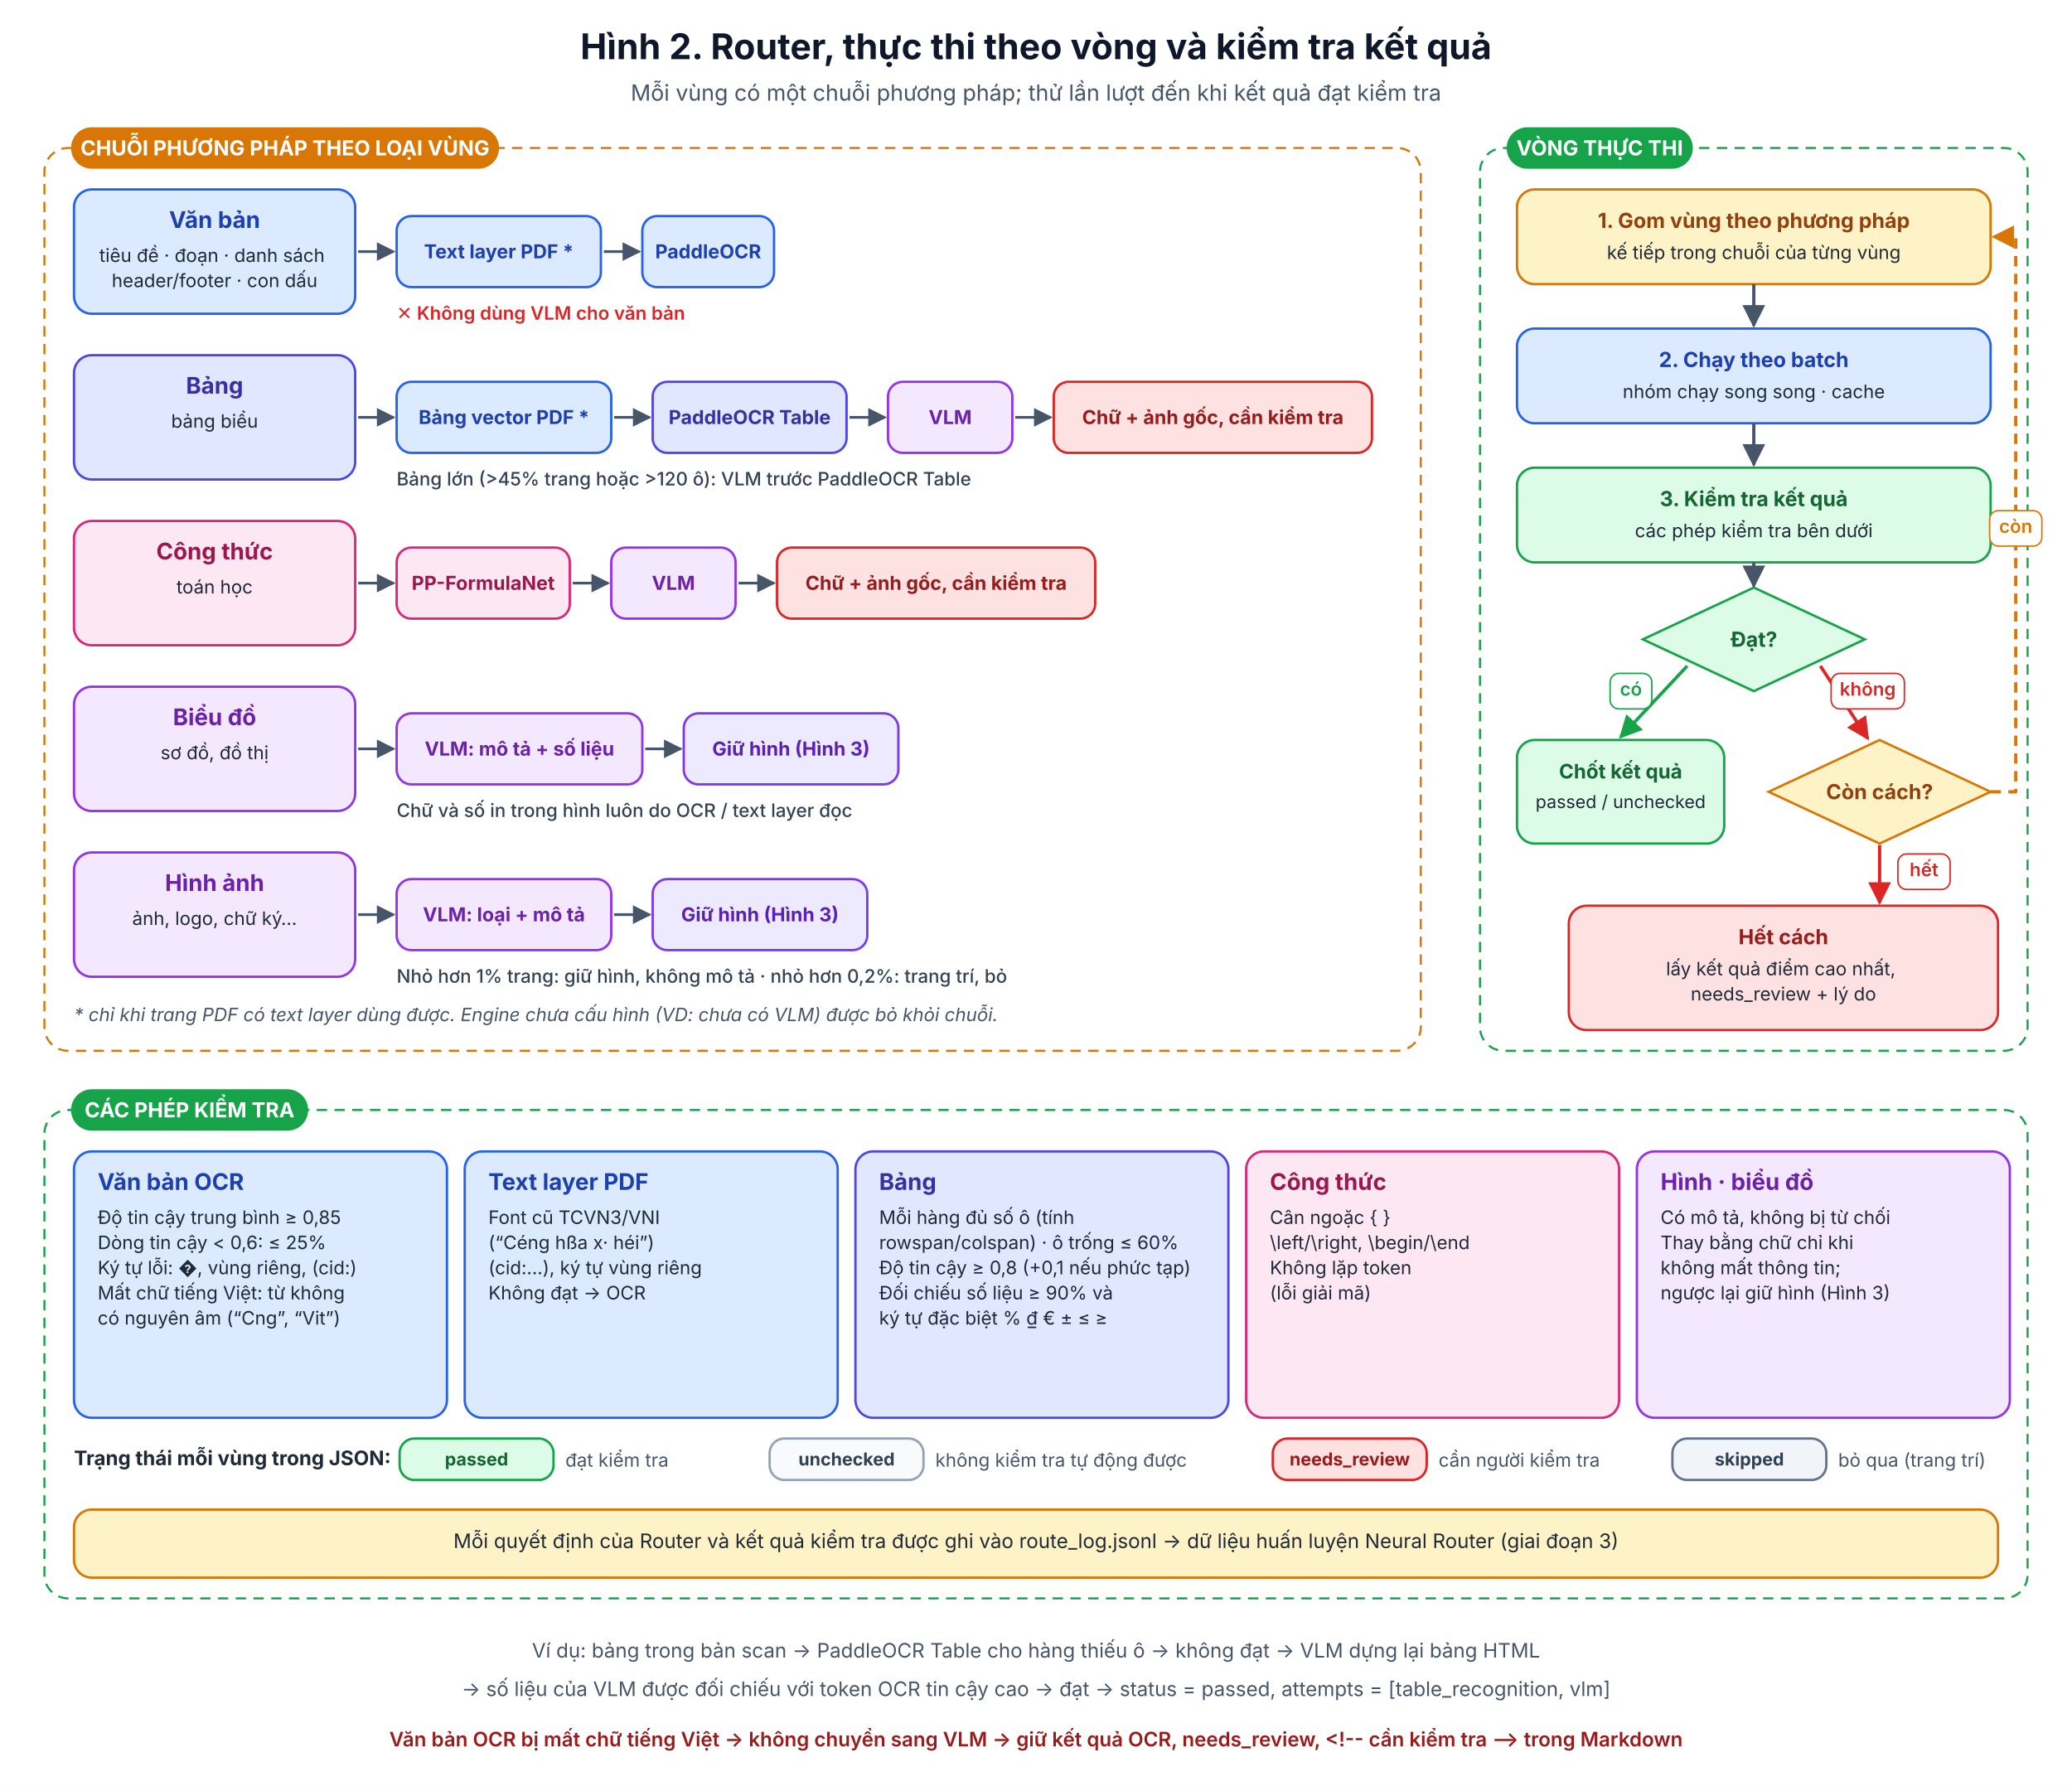
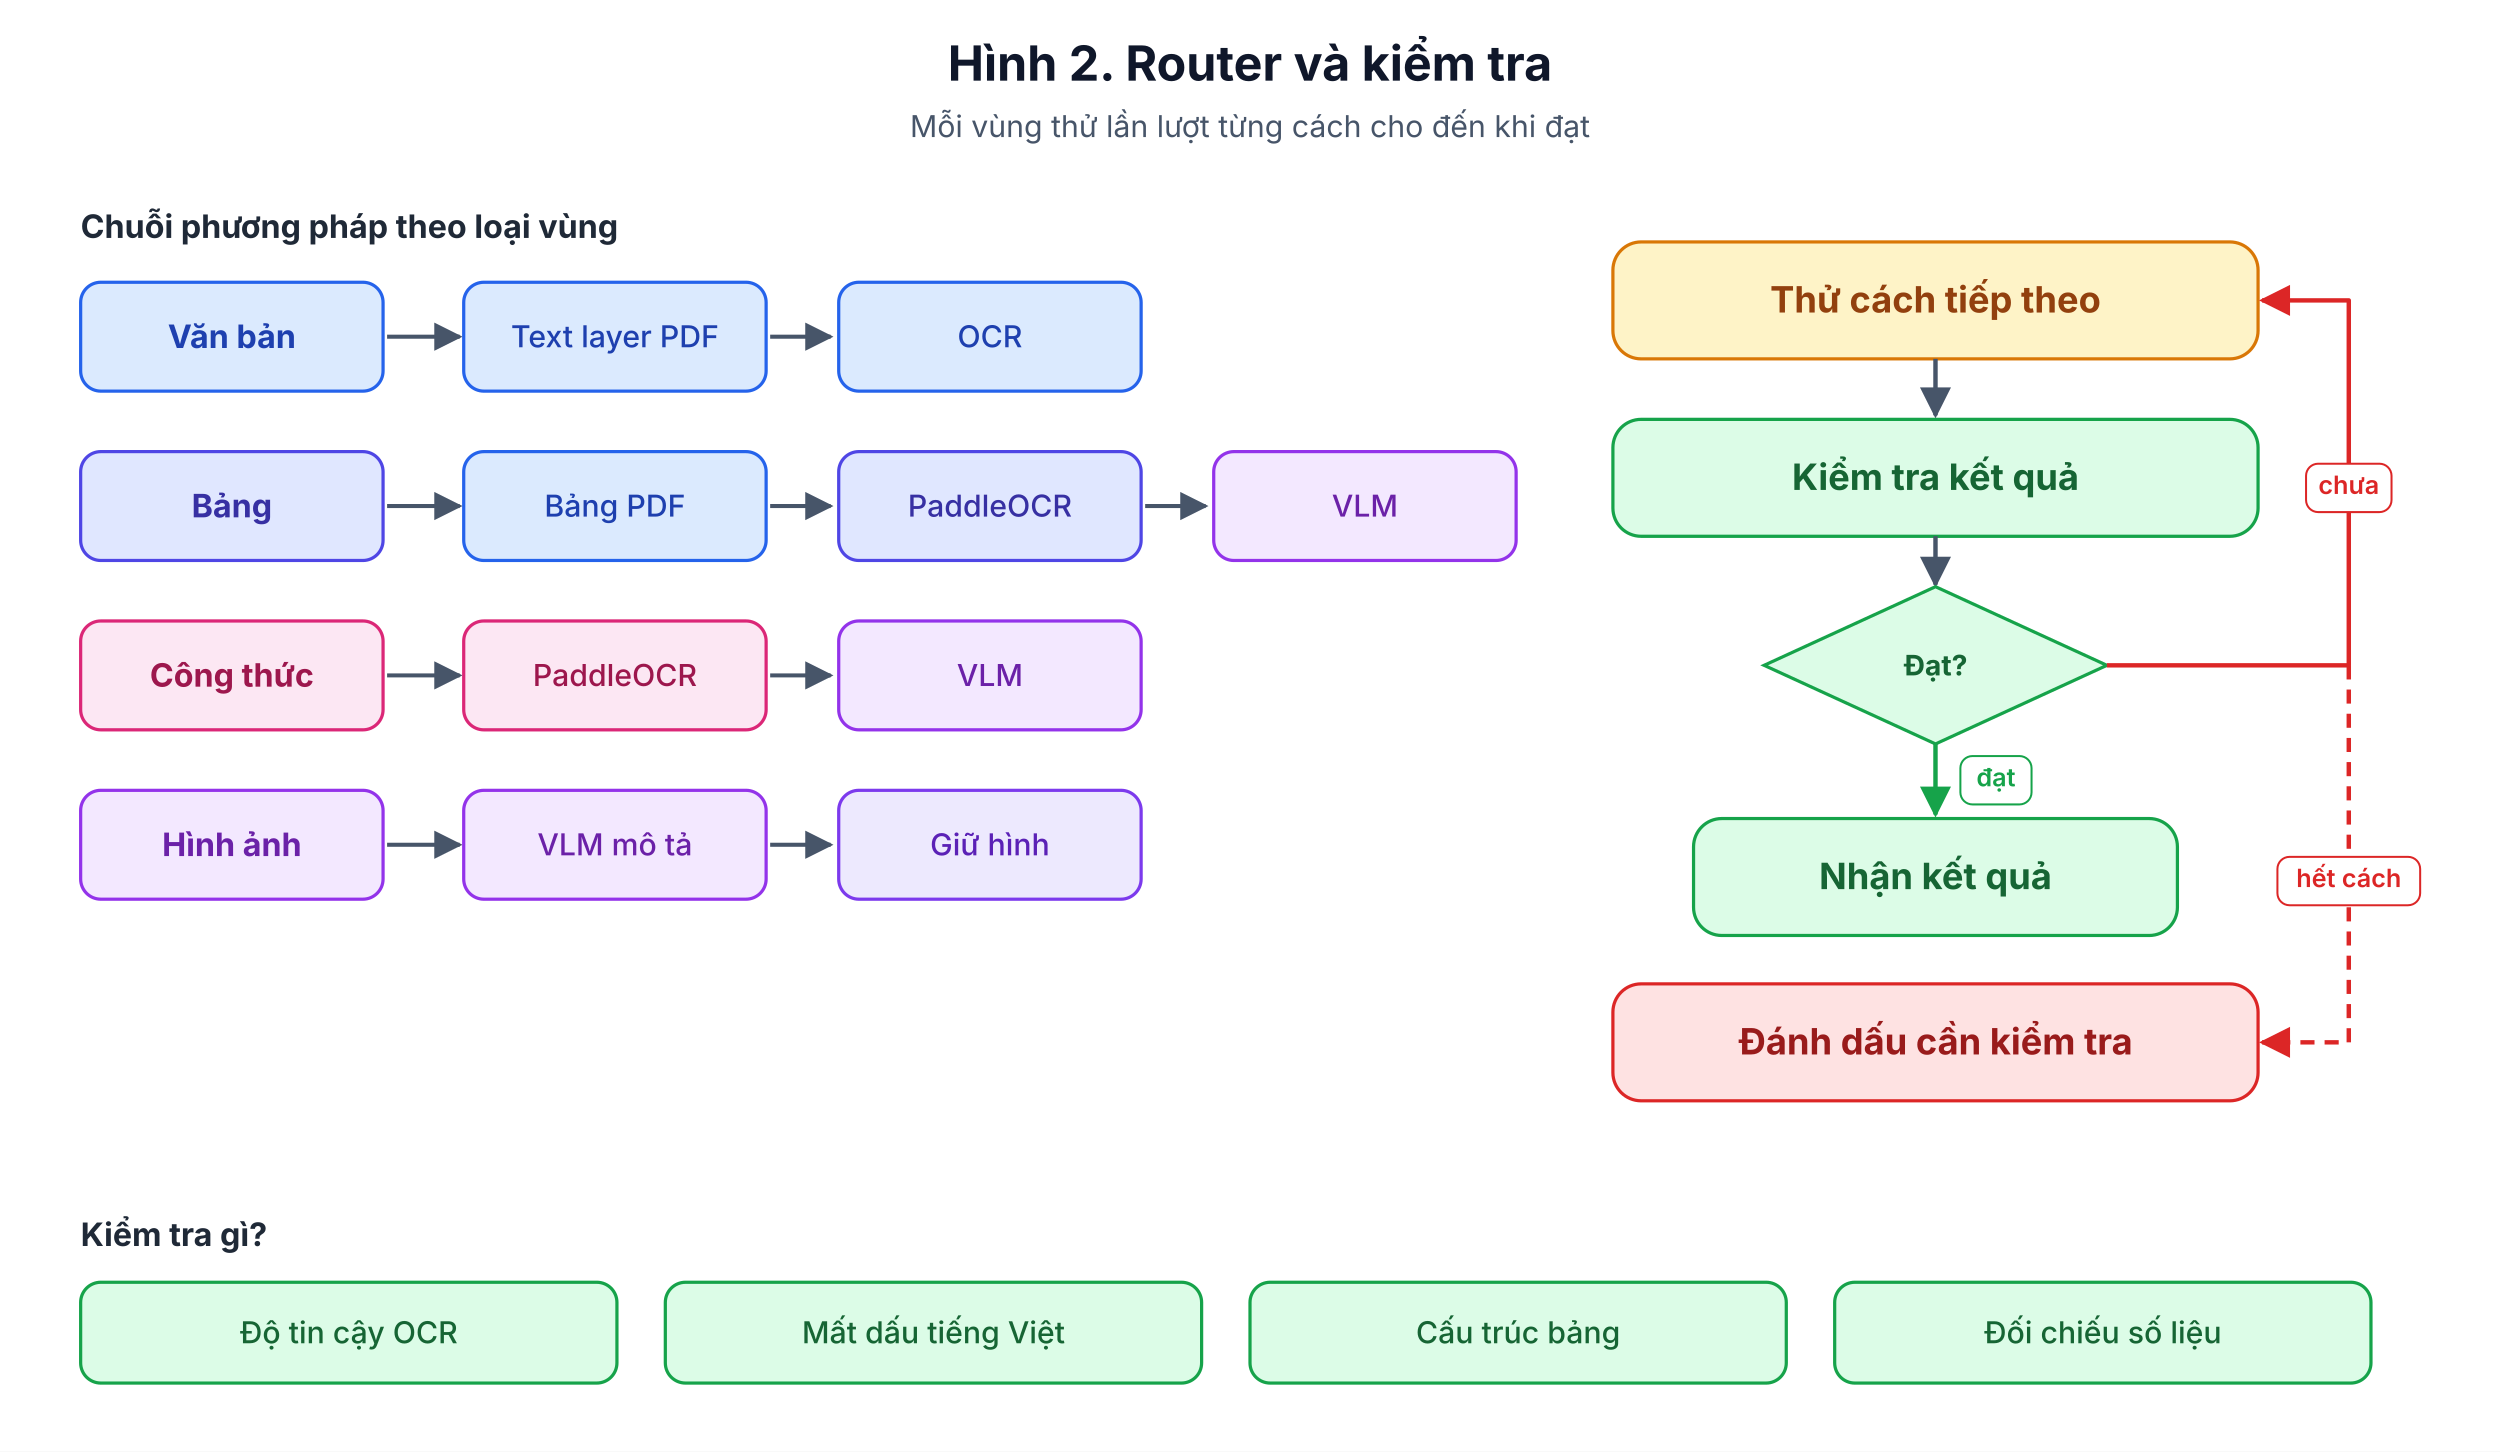
- <svg xmlns="http://www.w3.org/2000/svg" width="1400" height="1210" viewBox="0 0 1400 1210" role="img">
+ <svg xmlns="http://www.w3.org/2000/svg" width="1240" height="720" viewBox="0 0 1240 720" role="img">
  <defs>
    <marker id="m475569" viewBox="0 0 10 10" refX="9" refY="5" markerWidth="7" markerHeight="7" orient="auto-start-reverse">
      <path d="M 0 0 L 10 5 L 0 10 z" fill="#475569" />
    </marker>
    <marker id="m16a34a" viewBox="0 0 10 10" refX="9" refY="5" markerWidth="7" markerHeight="7" orient="auto-start-reverse">
      <path d="M 0 0 L 10 5 L 0 10 z" fill="#16a34a" />
    </marker>
    <marker id="mdc2626" viewBox="0 0 10 10" refX="9" refY="5" markerWidth="7" markerHeight="7" orient="auto-start-reverse">
      <path d="M 0 0 L 10 5 L 0 10 z" fill="#dc2626" />
    </marker>
-     <marker id="md97706" viewBox="0 0 10 10" refX="9" refY="5" markerWidth="7" markerHeight="7" orient="auto-start-reverse">
-       <path d="M 0 0 L 10 5 L 0 10 z" fill="#d97706" />
-     </marker>
  </defs>
-   <rect x="0" y="0" width="1400" height="1210" fill="#ffffff" />
-   <text x="700.0" y="40" font-family="Inter, 'Segoe UI', Roboto, 'Helvetica Neue', Arial, sans-serif" font-size="24" font-weight="700" fill="#0f172a" text-anchor="middle">
-     <tspan x="700.0" dy="0">Hình 2. Router, thực thi theo vòng và kiểm tra kết quả</tspan>
+   <rect x="0" y="0" width="1240" height="720" fill="#ffffff" />
+   <text x="620.0" y="40" font-family="Inter, 'Segoe UI', Roboto, 'Helvetica Neue', Arial, sans-serif" font-size="24" font-weight="700" fill="#0f172a" text-anchor="middle">
+     <tspan x="620.0" dy="0">Hình 2. Router và kiểm tra</tspan>
  </text>
-   <text x="700.0" y="68" font-family="Inter, 'Segoe UI', Roboto, 'Helvetica Neue', Arial, sans-serif" font-size="15" font-weight="400" fill="#475569" text-anchor="middle">
-     <tspan x="700.0" dy="0">Mỗi vùng có một chuỗi phương pháp; thử lần lượt đến khi kết quả đạt kiểm tra</tspan>
+   <text x="620.0" y="68" font-family="Inter, 'Segoe UI', Roboto, 'Helvetica Neue', Arial, sans-serif" font-size="15" font-weight="400" fill="#475569" text-anchor="middle">
+     <tspan x="620.0" dy="0">Mỗi vùng thử lần lượt từng cách cho đến khi đạt</tspan>
  </text>
-   <rect x="30" y="100" width="930" height="610" rx="16" fill="none" stroke="#d97706" stroke-width="1.4" stroke-dasharray="7 5" />
-   <rect x="48" y="86" width="289.2" height="28" rx="14" fill="#d97706" />
-   <text x="192.6" y="105" font-family="Inter, 'Segoe UI', Roboto, 'Helvetica Neue', Arial, sans-serif" font-size="14" font-weight="700" fill="#ffffff" text-anchor="middle">
-     <tspan x="192.6" dy="0">CHUỖI PHƯƠNG PHÁP THEO LOẠI VÙNG</tspan>
+   <text x="40" y="118" font-family="Inter, 'Segoe UI', Roboto, 'Helvetica Neue', Arial, sans-serif" font-size="16" font-weight="700" fill="#1f2937" text-anchor="start">
+     <tspan x="40" dy="0">Chuỗi phương pháp theo loại vùng</tspan>
  </text>
-   <rect x="50" y="128" width="190" height="84" rx="12" fill="#dbeafe" stroke="#2563eb" stroke-width="1.6" />
-   <text x="145.0" y="154" font-family="Inter, 'Segoe UI', Roboto, 'Helvetica Neue', Arial, sans-serif" font-size="15.5" font-weight="700" fill="#1e40af" text-anchor="middle">
-     <tspan x="145.0" dy="0">Văn bản</tspan>
+   <rect x="40" y="140" width="150" height="54" rx="10" fill="#dbeafe" stroke="#2563eb" stroke-width="1.6" />
+   <text x="115.0" y="172.6" font-family="Inter, 'Segoe UI', Roboto, 'Helvetica Neue', Arial, sans-serif" font-size="16" font-weight="700" fill="#1e40af" text-anchor="middle">
+     <tspan x="115.0" dy="0">Văn bản</tspan>
  </text>
-   <text x="145.0" y="177" font-family="Inter, 'Segoe UI', Roboto, 'Helvetica Neue', Arial, sans-serif" font-size="12.5" font-weight="400" fill="#1f2937" text-anchor="middle">
-     <tspan x="145.0" dy="0">tiêu đề · đoạn · danh sách</tspan>
-     <tspan x="145.0" dy="17">header/footer · con dấu</tspan>
+   <path d="M 192 167 L 228 167" fill="none" stroke="#475569" stroke-width="2" stroke-linejoin="round" marker-end="url(#m475569)" />
+   <rect x="230" y="140" width="150" height="54" rx="10" fill="#dbeafe" stroke="#2563eb" stroke-width="1.6" />
+   <text x="305.0" y="172.25" font-family="Inter, 'Segoe UI', Roboto, 'Helvetica Neue', Arial, sans-serif" font-size="15" font-weight="500" fill="#1e40af" text-anchor="middle">
+     <tspan x="305.0" dy="0">Text layer PDF</tspan>
  </text>
-   <rect x="268" y="146" width="138" height="48" rx="10" fill="#dbeafe" stroke="#2563eb" stroke-width="1.6" />
-   <text x="337.0" y="174.55" font-family="Inter, 'Segoe UI', Roboto, 'Helvetica Neue', Arial, sans-serif" font-size="13" font-weight="700" fill="#1e40af" text-anchor="middle">
-     <tspan x="337.0" dy="0">Text layer PDF *</tspan>
+   <path d="M 382 167 L 412 167" fill="none" stroke="#475569" stroke-width="2" stroke-linejoin="round" marker-end="url(#m475569)" />
+   <rect x="416" y="140" width="150" height="54" rx="10" fill="#dbeafe" stroke="#2563eb" stroke-width="1.6" />
+   <text x="491.0" y="172.25" font-family="Inter, 'Segoe UI', Roboto, 'Helvetica Neue', Arial, sans-serif" font-size="15" font-weight="500" fill="#1e40af" text-anchor="middle">
+     <tspan x="491.0" dy="0">OCR</tspan>
  </text>
-   <rect x="434" y="146" width="89" height="48" rx="10" fill="#dbeafe" stroke="#2563eb" stroke-width="1.6" />
-   <text x="478.5" y="174.55" font-family="Inter, 'Segoe UI', Roboto, 'Helvetica Neue', Arial, sans-serif" font-size="13" font-weight="700" fill="#1e40af" text-anchor="middle">
-     <tspan x="478.5" dy="0">PaddleOCR</tspan>
+   <rect x="40" y="224" width="150" height="54" rx="10" fill="#e0e7ff" stroke="#4f46e5" stroke-width="1.6" />
+   <text x="115.0" y="256.6" font-family="Inter, 'Segoe UI', Roboto, 'Helvetica Neue', Arial, sans-serif" font-size="16" font-weight="700" fill="#3730a3" text-anchor="middle">
+     <tspan x="115.0" dy="0">Bảng</tspan>
  </text>
-   <path d="M 408 170 L 432 170" fill="none" stroke="#475569" stroke-width="1.8" stroke-linejoin="round" marker-end="url(#m475569)" />
-   <path d="M 242 170 L 266 170" fill="none" stroke="#475569" stroke-width="1.8" stroke-linejoin="round" marker-end="url(#m475569)" />
-   <text x="268" y="216" font-family="Inter, 'Segoe UI', Roboto, 'Helvetica Neue', Arial, sans-serif" font-size="12.5" font-weight="600" fill="#dc2626" text-anchor="start">
-     <tspan x="268" dy="0">✕ Không dùng VLM cho văn bản</tspan>
+   <path d="M 192 251 L 228 251" fill="none" stroke="#475569" stroke-width="2" stroke-linejoin="round" marker-end="url(#m475569)" />
+   <rect x="230" y="224" width="150" height="54" rx="10" fill="#dbeafe" stroke="#2563eb" stroke-width="1.6" />
+   <text x="305.0" y="256.25" font-family="Inter, 'Segoe UI', Roboto, 'Helvetica Neue', Arial, sans-serif" font-size="15" font-weight="500" fill="#1e40af" text-anchor="middle">
+     <tspan x="305.0" dy="0">Bảng PDF</tspan>
  </text>
-   <rect x="50" y="240" width="190" height="84" rx="12" fill="#e0e7ff" stroke="#4f46e5" stroke-width="1.6" />
-   <text x="145.0" y="266" font-family="Inter, 'Segoe UI', Roboto, 'Helvetica Neue', Arial, sans-serif" font-size="15.5" font-weight="700" fill="#3730a3" text-anchor="middle">
-     <tspan x="145.0" dy="0">Bảng</tspan>
+   <path d="M 382 251 L 412 251" fill="none" stroke="#475569" stroke-width="2" stroke-linejoin="round" marker-end="url(#m475569)" />
+   <rect x="416" y="224" width="150" height="54" rx="10" fill="#e0e7ff" stroke="#4f46e5" stroke-width="1.6" />
+   <text x="491.0" y="256.25" font-family="Inter, 'Segoe UI', Roboto, 'Helvetica Neue', Arial, sans-serif" font-size="15" font-weight="500" fill="#3730a3" text-anchor="middle">
+     <tspan x="491.0" dy="0">PaddleOCR</tspan>
  </text>
-   <text x="145.0" y="289" font-family="Inter, 'Segoe UI', Roboto, 'Helvetica Neue', Arial, sans-serif" font-size="12.5" font-weight="400" fill="#1f2937" text-anchor="middle">
-     <tspan x="145.0" dy="0">bảng biểu</tspan>
+   <path d="M 568 251 L 598 251" fill="none" stroke="#475569" stroke-width="2" stroke-linejoin="round" marker-end="url(#m475569)" />
+   <rect x="602" y="224" width="150" height="54" rx="10" fill="#f3e8ff" stroke="#9333ea" stroke-width="1.6" />
+   <text x="677.0" y="256.25" font-family="Inter, 'Segoe UI', Roboto, 'Helvetica Neue', Arial, sans-serif" font-size="15" font-weight="500" fill="#6b21a8" text-anchor="middle">
+     <tspan x="677.0" dy="0">VLM</tspan>
  </text>
-   <rect x="268" y="258" width="145" height="48" rx="10" fill="#dbeafe" stroke="#2563eb" stroke-width="1.6" />
-   <text x="340.5" y="286.55" font-family="Inter, 'Segoe UI', Roboto, 'Helvetica Neue', Arial, sans-serif" font-size="13" font-weight="700" fill="#1e40af" text-anchor="middle">
-     <tspan x="340.5" dy="0">Bảng vector PDF *</tspan>
+   <rect x="40" y="308" width="150" height="54" rx="10" fill="#fce7f3" stroke="#db2777" stroke-width="1.6" />
+   <text x="115.0" y="340.6" font-family="Inter, 'Segoe UI', Roboto, 'Helvetica Neue', Arial, sans-serif" font-size="16" font-weight="700" fill="#9d174d" text-anchor="middle">
+     <tspan x="115.0" dy="0">Công thức</tspan>
  </text>
-   <rect x="441" y="258" width="131" height="48" rx="10" fill="#e0e7ff" stroke="#4f46e5" stroke-width="1.6" />
-   <text x="506.5" y="286.55" font-family="Inter, 'Segoe UI', Roboto, 'Helvetica Neue', Arial, sans-serif" font-size="13" font-weight="700" fill="#3730a3" text-anchor="middle">
-     <tspan x="506.5" dy="0">PaddleOCR Table</tspan>
+   <path d="M 192 335 L 228 335" fill="none" stroke="#475569" stroke-width="2" stroke-linejoin="round" marker-end="url(#m475569)" />
+   <rect x="230" y="308" width="150" height="54" rx="10" fill="#fce7f3" stroke="#db2777" stroke-width="1.6" />
+   <text x="305.0" y="340.25" font-family="Inter, 'Segoe UI', Roboto, 'Helvetica Neue', Arial, sans-serif" font-size="15" font-weight="500" fill="#9d174d" text-anchor="middle">
+     <tspan x="305.0" dy="0">PaddleOCR</tspan>
  </text>
-   <path d="M 415 282 L 439 282" fill="none" stroke="#475569" stroke-width="1.8" stroke-linejoin="round" marker-end="url(#m475569)" />
-   <rect x="600" y="258" width="84" height="48" rx="10" fill="#f3e8ff" stroke="#9333ea" stroke-width="1.6" />
-   <text x="642.0" y="286.55" font-family="Inter, 'Segoe UI', Roboto, 'Helvetica Neue', Arial, sans-serif" font-size="13" font-weight="700" fill="#6b21a8" text-anchor="middle">
-     <tspan x="642.0" dy="0">VLM</tspan>
+   <path d="M 382 335 L 412 335" fill="none" stroke="#475569" stroke-width="2" stroke-linejoin="round" marker-end="url(#m475569)" />
+   <rect x="416" y="308" width="150" height="54" rx="10" fill="#f3e8ff" stroke="#9333ea" stroke-width="1.6" />
+   <text x="491.0" y="340.25" font-family="Inter, 'Segoe UI', Roboto, 'Helvetica Neue', Arial, sans-serif" font-size="15" font-weight="500" fill="#6b21a8" text-anchor="middle">
+     <tspan x="491.0" dy="0">VLM</tspan>
  </text>
-   <path d="M 574 282 L 598 282" fill="none" stroke="#475569" stroke-width="1.8" stroke-linejoin="round" marker-end="url(#m475569)" />
-   <rect x="712" y="258" width="215" height="48" rx="10" fill="#fee2e2" stroke="#dc2626" stroke-width="1.6" />
-   <text x="819.5" y="286.55" font-family="Inter, 'Segoe UI', Roboto, 'Helvetica Neue', Arial, sans-serif" font-size="13" font-weight="700" fill="#991b1b" text-anchor="middle">
-     <tspan x="819.5" dy="0">Chữ + ảnh gốc, cần kiểm tra</tspan>
+   <rect x="40" y="392" width="150" height="54" rx="10" fill="#f3e8ff" stroke="#9333ea" stroke-width="1.6" />
+   <text x="115.0" y="424.6" font-family="Inter, 'Segoe UI', Roboto, 'Helvetica Neue', Arial, sans-serif" font-size="16" font-weight="700" fill="#6b21a8" text-anchor="middle">
+     <tspan x="115.0" dy="0">Hình ảnh</tspan>
  </text>
-   <path d="M 686 282 L 710 282" fill="none" stroke="#475569" stroke-width="1.8" stroke-linejoin="round" marker-end="url(#m475569)" />
-   <path d="M 242 282 L 266 282" fill="none" stroke="#475569" stroke-width="1.8" stroke-linejoin="round" marker-end="url(#m475569)" />
-   <text x="268" y="328" font-family="Inter, 'Segoe UI', Roboto, 'Helvetica Neue', Arial, sans-serif" font-size="12.5" font-weight="500" fill="#334155" text-anchor="start">
-     <tspan x="268" dy="0">Bảng lớn (&gt;45% trang hoặc &gt;120 ô): VLM trước PaddleOCR Table</tspan>
+   <path d="M 192 419 L 228 419" fill="none" stroke="#475569" stroke-width="2" stroke-linejoin="round" marker-end="url(#m475569)" />
+   <rect x="230" y="392" width="150" height="54" rx="10" fill="#f3e8ff" stroke="#9333ea" stroke-width="1.6" />
+   <text x="305.0" y="424.25" font-family="Inter, 'Segoe UI', Roboto, 'Helvetica Neue', Arial, sans-serif" font-size="15" font-weight="500" fill="#6b21a8" text-anchor="middle">
+     <tspan x="305.0" dy="0">VLM mô tả</tspan>
  </text>
-   <rect x="50" y="352" width="190" height="84" rx="12" fill="#fce7f3" stroke="#db2777" stroke-width="1.6" />
-   <text x="145.0" y="378" font-family="Inter, 'Segoe UI', Roboto, 'Helvetica Neue', Arial, sans-serif" font-size="15.5" font-weight="700" fill="#9d174d" text-anchor="middle">
-     <tspan x="145.0" dy="0">Công thức</tspan>
+   <path d="M 382 419 L 412 419" fill="none" stroke="#475569" stroke-width="2" stroke-linejoin="round" marker-end="url(#m475569)" />
+   <rect x="416" y="392" width="150" height="54" rx="10" fill="#ede9fe" stroke="#7c3aed" stroke-width="1.6" />
+   <text x="491.0" y="424.25" font-family="Inter, 'Segoe UI', Roboto, 'Helvetica Neue', Arial, sans-serif" font-size="15" font-weight="500" fill="#5b21b6" text-anchor="middle">
+     <tspan x="491.0" dy="0">Giữ hình</tspan>
  </text>
-   <text x="145.0" y="401" font-family="Inter, 'Segoe UI', Roboto, 'Helvetica Neue', Arial, sans-serif" font-size="12.5" font-weight="400" fill="#1f2937" text-anchor="middle">
-     <tspan x="145.0" dy="0">toán học</tspan>
+   <rect x="800" y="120" width="320" height="58" rx="14" fill="#fef3c7" stroke="#d97706" stroke-width="1.6" />
+   <text x="960.0" y="155.0" font-family="Inter, 'Segoe UI', Roboto, 'Helvetica Neue', Arial, sans-serif" font-size="18" font-weight="700" fill="#92400e" text-anchor="middle">
+     <tspan x="960.0" dy="0">Thử cách tiếp theo</tspan>
  </text>
-   <rect x="268" y="370" width="117" height="48" rx="10" fill="#fce7f3" stroke="#db2777" stroke-width="1.6" />
-   <text x="326.5" y="398.55" font-family="Inter, 'Segoe UI', Roboto, 'Helvetica Neue', Arial, sans-serif" font-size="13" font-weight="700" fill="#9d174d" text-anchor="middle">
-     <tspan x="326.5" dy="0">PP-FormulaNet</tspan>
+   <path d="M 960 178 L 960 206" fill="none" stroke="#475569" stroke-width="2.2" stroke-linejoin="round" marker-end="url(#m475569)" />
+   <rect x="800" y="208" width="320" height="58" rx="14" fill="#dcfce7" stroke="#16a34a" stroke-width="1.6" />
+   <text x="960.0" y="243.0" font-family="Inter, 'Segoe UI', Roboto, 'Helvetica Neue', Arial, sans-serif" font-size="18" font-weight="700" fill="#166534" text-anchor="middle">
+     <tspan x="960.0" dy="0">Kiểm tra kết quả</tspan>
  </text>
-   <rect x="413" y="370" width="84" height="48" rx="10" fill="#f3e8ff" stroke="#9333ea" stroke-width="1.6" />
-   <text x="455.0" y="398.55" font-family="Inter, 'Segoe UI', Roboto, 'Helvetica Neue', Arial, sans-serif" font-size="13" font-weight="700" fill="#6b21a8" text-anchor="middle">
-     <tspan x="455.0" dy="0">VLM</tspan>
+   <path d="M 960 266 L 960 290" fill="none" stroke="#475569" stroke-width="2.2" stroke-linejoin="round" marker-end="url(#m475569)" />
+   <polygon points="960,291.0 1045.0,330 960,369.0 875.0,330" fill="#dcfce7" stroke="#16a34a" stroke-width="1.6" />
+   <text x="960" y="335" font-family="Inter, 'Segoe UI', Roboto, 'Helvetica Neue', Arial, sans-serif" font-size="14" font-weight="700" fill="#166534" text-anchor="middle">
+     <tspan x="960" dy="0">Đạt?</tspan>
  </text>
-   <path d="M 387 394 L 411 394" fill="none" stroke="#475569" stroke-width="1.8" stroke-linejoin="round" marker-end="url(#m475569)" />
-   <rect x="525" y="370" width="215" height="48" rx="10" fill="#fee2e2" stroke="#dc2626" stroke-width="1.6" />
-   <text x="632.5" y="398.55" font-family="Inter, 'Segoe UI', Roboto, 'Helvetica Neue', Arial, sans-serif" font-size="13" font-weight="700" fill="#991b1b" text-anchor="middle">
-     <tspan x="632.5" dy="0">Chữ + ảnh gốc, cần kiểm tra</tspan>
+   <path d="M 960 369 L 960 404" fill="none" stroke="#16a34a" stroke-width="2.2" stroke-linejoin="round" marker-end="url(#m16a34a)" />
+   <rect x="972.35" y="375" width="35.3" height="24" rx="6" fill="#ffffff" stroke="#16a34a" stroke-width="1" />
+   <text x="990" y="390" font-family="Inter, 'Segoe UI', Roboto, 'Helvetica Neue', Arial, sans-serif" font-size="12.5" font-weight="600" fill="#16a34a" text-anchor="middle">
+     <tspan x="990" dy="0">đạt</tspan>
  </text>
-   <path d="M 499 394 L 523 394" fill="none" stroke="#475569" stroke-width="1.8" stroke-linejoin="round" marker-end="url(#m475569)" />
-   <path d="M 242 394 L 266 394" fill="none" stroke="#475569" stroke-width="1.8" stroke-linejoin="round" marker-end="url(#m475569)" />
-   <rect x="50" y="464" width="190" height="84" rx="12" fill="#f3e8ff" stroke="#9333ea" stroke-width="1.6" />
-   <text x="145.0" y="490" font-family="Inter, 'Segoe UI', Roboto, 'Helvetica Neue', Arial, sans-serif" font-size="15.5" font-weight="700" fill="#6b21a8" text-anchor="middle">
-     <tspan x="145.0" dy="0">Biểu đồ</tspan>
+   <rect x="840" y="406" width="240" height="58" rx="14" fill="#dcfce7" stroke="#16a34a" stroke-width="1.6" />
+   <text x="960.0" y="441.0" font-family="Inter, 'Segoe UI', Roboto, 'Helvetica Neue', Arial, sans-serif" font-size="18" font-weight="700" fill="#166534" text-anchor="middle">
+     <tspan x="960.0" dy="0">Nhận kết quả</tspan>
  </text>
-   <text x="145.0" y="513" font-family="Inter, 'Segoe UI', Roboto, 'Helvetica Neue', Arial, sans-serif" font-size="12.5" font-weight="400" fill="#1f2937" text-anchor="middle">
-     <tspan x="145.0" dy="0">sơ đồ, đồ thị</tspan>
+   <path d="M 1045 330 L 1165 330 L 1165 149 L 1122 149" fill="none" stroke="#dc2626" stroke-width="2.2" stroke-linejoin="round" marker-end="url(#mdc2626)" />
+   <rect x="1143.8" y="230" width="42.4" height="24" rx="6" fill="#ffffff" stroke="#dc2626" stroke-width="1" />
+   <text x="1165" y="245" font-family="Inter, 'Segoe UI', Roboto, 'Helvetica Neue', Arial, sans-serif" font-size="12.5" font-weight="600" fill="#dc2626" text-anchor="middle">
+     <tspan x="1165" dy="0">chưa</tspan>
  </text>
-   <rect x="268" y="482" width="166" height="48" rx="10" fill="#f3e8ff" stroke="#9333ea" stroke-width="1.6" />
-   <text x="351.0" y="510.55" font-family="Inter, 'Segoe UI', Roboto, 'Helvetica Neue', Arial, sans-serif" font-size="13" font-weight="700" fill="#6b21a8" text-anchor="middle">
-     <tspan x="351.0" dy="0">VLM: mô tả + số liệu</tspan>
+   <path d="M 1165 330 L 1165 517 L 1122 517" fill="none" stroke="#dc2626" stroke-width="2.2" stroke-linejoin="round" stroke-dasharray="7 5" marker-end="url(#mdc2626)" />
+   <rect x="1129.6" y="425" width="70.8" height="24" rx="6" fill="#ffffff" stroke="#dc2626" stroke-width="1" />
+   <text x="1165" y="440" font-family="Inter, 'Segoe UI', Roboto, 'Helvetica Neue', Arial, sans-serif" font-size="12.5" font-weight="600" fill="#dc2626" text-anchor="middle">
+     <tspan x="1165" dy="0">hết cách</tspan>
  </text>
-   <rect x="462" y="482" width="145" height="48" rx="10" fill="#ede9fe" stroke="#7c3aed" stroke-width="1.6" />
-   <text x="534.5" y="510.55" font-family="Inter, 'Segoe UI', Roboto, 'Helvetica Neue', Arial, sans-serif" font-size="13" font-weight="700" fill="#5b21b6" text-anchor="middle">
-     <tspan x="534.5" dy="0">Giữ hình (Hình 3)</tspan>
+   <rect x="800" y="488" width="320" height="58" rx="14" fill="#fee2e2" stroke="#dc2626" stroke-width="1.6" />
+   <text x="960.0" y="523.0" font-family="Inter, 'Segoe UI', Roboto, 'Helvetica Neue', Arial, sans-serif" font-size="18" font-weight="700" fill="#991b1b" text-anchor="middle">
+     <tspan x="960.0" dy="0">Đánh dấu cần kiểm tra</tspan>
  </text>
-   <path d="M 436 506 L 460 506" fill="none" stroke="#475569" stroke-width="1.8" stroke-linejoin="round" marker-end="url(#m475569)" />
-   <path d="M 242 506 L 266 506" fill="none" stroke="#475569" stroke-width="1.8" stroke-linejoin="round" marker-end="url(#m475569)" />
-   <text x="268" y="552" font-family="Inter, 'Segoe UI', Roboto, 'Helvetica Neue', Arial, sans-serif" font-size="12.5" font-weight="500" fill="#334155" text-anchor="start">
-     <tspan x="268" dy="0">Chữ và số in trong hình luôn do OCR / text layer đọc</tspan>
+   <text x="40" y="618" font-family="Inter, 'Segoe UI', Roboto, 'Helvetica Neue', Arial, sans-serif" font-size="16" font-weight="700" fill="#1f2937" text-anchor="start">
+     <tspan x="40" dy="0">Kiểm tra gì?</tspan>
  </text>
-   <rect x="50" y="576" width="190" height="84" rx="12" fill="#f3e8ff" stroke="#9333ea" stroke-width="1.6" />
-   <text x="145.0" y="602" font-family="Inter, 'Segoe UI', Roboto, 'Helvetica Neue', Arial, sans-serif" font-size="15.5" font-weight="700" fill="#6b21a8" text-anchor="middle">
-     <tspan x="145.0" dy="0">Hình ảnh</tspan>
+   <rect x="40" y="636" width="266" height="50" rx="10" fill="#dcfce7" stroke="#16a34a" stroke-width="1.6" />
+   <text x="173.0" y="666.25" font-family="Inter, 'Segoe UI', Roboto, 'Helvetica Neue', Arial, sans-serif" font-size="15" font-weight="500" fill="#166534" text-anchor="middle">
+     <tspan x="173.0" dy="0">Độ tin cậy OCR</tspan>
  </text>
-   <text x="145.0" y="625" font-family="Inter, 'Segoe UI', Roboto, 'Helvetica Neue', Arial, sans-serif" font-size="12.5" font-weight="400" fill="#1f2937" text-anchor="middle">
-     <tspan x="145.0" dy="0">ảnh, logo, chữ ký…</tspan>
+   <rect x="330" y="636" width="266" height="50" rx="10" fill="#dcfce7" stroke="#16a34a" stroke-width="1.6" />
+   <text x="463.0" y="666.25" font-family="Inter, 'Segoe UI', Roboto, 'Helvetica Neue', Arial, sans-serif" font-size="15" font-weight="500" fill="#166534" text-anchor="middle">
+     <tspan x="463.0" dy="0">Mất dấu tiếng Việt</tspan>
  </text>
-   <rect x="268" y="594" width="145" height="48" rx="10" fill="#f3e8ff" stroke="#9333ea" stroke-width="1.6" />
-   <text x="340.5" y="622.55" font-family="Inter, 'Segoe UI', Roboto, 'Helvetica Neue', Arial, sans-serif" font-size="13" font-weight="700" fill="#6b21a8" text-anchor="middle">
-     <tspan x="340.5" dy="0">VLM: loại + mô tả</tspan>
+   <rect x="620" y="636" width="266" height="50" rx="10" fill="#dcfce7" stroke="#16a34a" stroke-width="1.6" />
+   <text x="753.0" y="666.25" font-family="Inter, 'Segoe UI', Roboto, 'Helvetica Neue', Arial, sans-serif" font-size="15" font-weight="500" fill="#166534" text-anchor="middle">
+     <tspan x="753.0" dy="0">Cấu trúc bảng</tspan>
  </text>
-   <rect x="441" y="594" width="145" height="48" rx="10" fill="#ede9fe" stroke="#7c3aed" stroke-width="1.6" />
-   <text x="513.5" y="622.55" font-family="Inter, 'Segoe UI', Roboto, 'Helvetica Neue', Arial, sans-serif" font-size="13" font-weight="700" fill="#5b21b6" text-anchor="middle">
-     <tspan x="513.5" dy="0">Giữ hình (Hình 3)</tspan>
-   </text>
-   <path d="M 415 618 L 439 618" fill="none" stroke="#475569" stroke-width="1.8" stroke-linejoin="round" marker-end="url(#m475569)" />
-   <path d="M 242 618 L 266 618" fill="none" stroke="#475569" stroke-width="1.8" stroke-linejoin="round" marker-end="url(#m475569)" />
-   <text x="268" y="664" font-family="Inter, 'Segoe UI', Roboto, 'Helvetica Neue', Arial, sans-serif" font-size="12.5" font-weight="500" fill="#334155" text-anchor="start">
-     <tspan x="268" dy="0">Nhỏ hơn 1% trang: giữ hình, không mô tả · nhỏ hơn 0,2%: trang trí, bỏ</tspan>
-   </text>
-   <text x="50" y="690" font-family="Inter, 'Segoe UI', Roboto, 'Helvetica Neue', Arial, sans-serif" font-size="12.5" font-weight="400" fill="#475569" text-anchor="start" font-style="italic">
-     <tspan x="50" dy="0">* chỉ khi trang PDF có text layer dùng được. Engine chưa cấu hình (VD: chưa có VLM) được bỏ khỏi chuỗi.</tspan>
-   </text>
-   <rect x="1000" y="100" width="370" height="610" rx="16" fill="none" stroke="#16a34a" stroke-width="1.4" stroke-dasharray="7 5" />
-   <rect x="1018" y="86" width="125.8" height="28" rx="14" fill="#16a34a" />
-   <text x="1080.9" y="105" font-family="Inter, 'Segoe UI', Roboto, 'Helvetica Neue', Arial, sans-serif" font-size="14" font-weight="700" fill="#ffffff" text-anchor="middle">
-     <tspan x="1080.9" dy="0">VÒNG THỰC THI</tspan>
-   </text>
-   <rect x="1025" y="128" width="320" height="64" rx="12" fill="#fef3c7" stroke="#d97706" stroke-width="1.6" />
-   <text x="1185.0" y="154" font-family="Inter, 'Segoe UI', Roboto, 'Helvetica Neue', Arial, sans-serif" font-size="14" font-weight="700" fill="#92400e" text-anchor="middle">
-     <tspan x="1185.0" dy="0">1. Gom vùng theo phương pháp</tspan>
-   </text>
-   <text x="1185.0" y="175" font-family="Inter, 'Segoe UI', Roboto, 'Helvetica Neue', Arial, sans-serif" font-size="12.5" font-weight="400" fill="#1f2937" text-anchor="middle">
-     <tspan x="1185.0" dy="0">kế tiếp trong chuỗi của từng vùng</tspan>
-   </text>
-   <rect x="1025" y="222" width="320" height="64" rx="12" fill="#dbeafe" stroke="#2563eb" stroke-width="1.6" />
-   <text x="1185.0" y="248" font-family="Inter, 'Segoe UI', Roboto, 'Helvetica Neue', Arial, sans-serif" font-size="14" font-weight="700" fill="#1e40af" text-anchor="middle">
-     <tspan x="1185.0" dy="0">2. Chạy theo batch</tspan>
-   </text>
-   <text x="1185.0" y="269" font-family="Inter, 'Segoe UI', Roboto, 'Helvetica Neue', Arial, sans-serif" font-size="12.5" font-weight="400" fill="#1f2937" text-anchor="middle">
-     <tspan x="1185.0" dy="0">nhóm chạy song song · cache</tspan>
-   </text>
-   <rect x="1025" y="316" width="320" height="64" rx="12" fill="#dcfce7" stroke="#16a34a" stroke-width="1.6" />
-   <text x="1185.0" y="342" font-family="Inter, 'Segoe UI', Roboto, 'Helvetica Neue', Arial, sans-serif" font-size="14" font-weight="700" fill="#166534" text-anchor="middle">
-     <tspan x="1185.0" dy="0">3. Kiểm tra kết quả</tspan>
-   </text>
-   <text x="1185.0" y="363" font-family="Inter, 'Segoe UI', Roboto, 'Helvetica Neue', Arial, sans-serif" font-size="12.5" font-weight="400" fill="#1f2937" text-anchor="middle">
-     <tspan x="1185.0" dy="0">các phép kiểm tra bên dưới</tspan>
-   </text>
-   <polygon points="1185,397.0 1260.0,432 1185,467.0 1110.0,432" fill="#dcfce7" stroke="#16a34a" stroke-width="1.6" />
-   <text x="1185" y="437" font-family="Inter, 'Segoe UI', Roboto, 'Helvetica Neue', Arial, sans-serif" font-size="14" font-weight="700" fill="#166534" text-anchor="middle">
-     <tspan x="1185" dy="0">Đạt?</tspan>
-   </text>
-   <rect x="1025" y="500" width="140" height="70" rx="12" fill="#dcfce7" stroke="#16a34a" stroke-width="1.6" />
-   <text x="1095.0" y="526" font-family="Inter, 'Segoe UI', Roboto, 'Helvetica Neue', Arial, sans-serif" font-size="13.5" font-weight="700" fill="#166534" text-anchor="middle">
-     <tspan x="1095.0" dy="0">Chốt kết quả</tspan>
-   </text>
-   <text x="1095.0" y="546" font-family="Inter, 'Segoe UI', Roboto, 'Helvetica Neue', Arial, sans-serif" font-size="12" font-weight="400" fill="#1f2937" text-anchor="middle">
-     <tspan x="1095.0" dy="0">passed / unchecked</tspan>
-   </text>
-   <polygon points="1270,500.0 1345.0,535 1270,570.0 1195.0,535" fill="#fef3c7" stroke="#d97706" stroke-width="1.6" />
-   <text x="1270" y="540" font-family="Inter, 'Segoe UI', Roboto, 'Helvetica Neue', Arial, sans-serif" font-size="14" font-weight="700" fill="#92400e" text-anchor="middle">
-     <tspan x="1270" dy="0">Còn cách?</tspan>
-   </text>
-   <rect x="1060" y="612" width="290" height="84" rx="12" fill="#fee2e2" stroke="#dc2626" stroke-width="1.6" />
-   <text x="1205.0" y="638" font-family="Inter, 'Segoe UI', Roboto, 'Helvetica Neue', Arial, sans-serif" font-size="14" font-weight="700" fill="#991b1b" text-anchor="middle">
-     <tspan x="1205.0" dy="0">Hết cách</tspan>
-   </text>
-   <text x="1205.0" y="659" font-family="Inter, 'Segoe UI', Roboto, 'Helvetica Neue', Arial, sans-serif" font-size="12.5" font-weight="400" fill="#1f2937" text-anchor="middle">
-     <tspan x="1205.0" dy="0">lấy kết quả điểm cao nhất,</tspan>
-     <tspan x="1205.0" dy="17">needs_review + lý do</tspan>
-   </text>
-   <path d="M 1185 192 L 1185 220" fill="none" stroke="#475569" stroke-width="2.2" stroke-linejoin="round" marker-end="url(#m475569)" />
-   <path d="M 1185 286 L 1185 314" fill="none" stroke="#475569" stroke-width="2.2" stroke-linejoin="round" marker-end="url(#m475569)" />
-   <path d="M 1185 380 L 1185 396" fill="none" stroke="#475569" stroke-width="2.2" stroke-linejoin="round" marker-end="url(#m475569)" />
-   <path d="M 1140 450 L 1095 498" fill="none" stroke="#16a34a" stroke-width="2.2" stroke-linejoin="round" marker-end="url(#m16a34a)" />
-   <rect x="1087.9" y="455" width="28.2" height="24" rx="6" fill="#ffffff" stroke="#16a34a" stroke-width="1" />
-   <text x="1102" y="470" font-family="Inter, 'Segoe UI', Roboto, 'Helvetica Neue', Arial, sans-serif" font-size="12.5" font-weight="600" fill="#16a34a" text-anchor="middle">
-     <tspan x="1102" dy="0">có</tspan>
-   </text>
-   <path d="M 1230 450 L 1262 499" fill="none" stroke="#dc2626" stroke-width="2.2" stroke-linejoin="round" marker-end="url(#mdc2626)" />
-   <rect x="1237.25" y="455" width="49.5" height="24" rx="6" fill="#ffffff" stroke="#dc2626" stroke-width="1" />
-   <text x="1262" y="470" font-family="Inter, 'Segoe UI', Roboto, 'Helvetica Neue', Arial, sans-serif" font-size="12.5" font-weight="600" fill="#dc2626" text-anchor="middle">
-     <tspan x="1262" dy="0">không</tspan>
-   </text>
-   <path d="M 1345 535 L 1362 535 L 1362 160 L 1347 160" fill="none" stroke="#d97706" stroke-width="2.2" stroke-linejoin="round" stroke-dasharray="7 5" marker-end="url(#md97706)" />
-   <rect x="1344.35" y="345" width="35.3" height="24" rx="6" fill="#ffffff" stroke="#d97706" stroke-width="1" />
-   <text x="1362" y="360" font-family="Inter, 'Segoe UI', Roboto, 'Helvetica Neue', Arial, sans-serif" font-size="12.5" font-weight="600" fill="#d97706" text-anchor="middle">
-     <tspan x="1362" dy="0">còn</tspan>
-   </text>
-   <path d="M 1270 571 L 1270 610" fill="none" stroke="#dc2626" stroke-width="2.2" stroke-linejoin="round" marker-end="url(#mdc2626)" />
-   <rect x="1282.35" y="577" width="35.3" height="24" rx="6" fill="#ffffff" stroke="#dc2626" stroke-width="1" />
-   <text x="1300" y="592" font-family="Inter, 'Segoe UI', Roboto, 'Helvetica Neue', Arial, sans-serif" font-size="12.5" font-weight="600" fill="#dc2626" text-anchor="middle">
-     <tspan x="1300" dy="0">hết</tspan>
-   </text>
-   <rect x="30" y="750" width="1340" height="330" rx="16" fill="none" stroke="#16a34a" stroke-width="1.4" stroke-dasharray="7 5" />
-   <rect x="48" y="736" width="160.2" height="28" rx="14" fill="#16a34a" />
-   <text x="128.1" y="755" font-family="Inter, 'Segoe UI', Roboto, 'Helvetica Neue', Arial, sans-serif" font-size="14" font-weight="700" fill="#ffffff" text-anchor="middle">
-     <tspan x="128.1" dy="0">CÁC PHÉP KIỂM TRA</tspan>
-   </text>
-   <rect x="50" y="778" width="252" height="180" rx="12" fill="#dbeafe" stroke="#2563eb" stroke-width="1.6" />
-   <text x="66" y="804" font-family="Inter, 'Segoe UI', Roboto, 'Helvetica Neue', Arial, sans-serif" font-size="15.5" font-weight="700" fill="#1e40af" text-anchor="start">
-     <tspan x="66" dy="0">Văn bản OCR</tspan>
-   </text>
-   <text x="66" y="827" font-family="Inter, 'Segoe UI', Roboto, 'Helvetica Neue', Arial, sans-serif" font-size="12.5" font-weight="400" fill="#1f2937" text-anchor="start">
-     <tspan x="66" dy="0">Độ tin cậy trung bình ≥ 0,85</tspan>
-     <tspan x="66" dy="17">Dòng tin cậy &lt; 0,6: ≤ 25%</tspan>
-     <tspan x="66" dy="17">Ký tự lỗi: �, vùng riêng, (cid:)</tspan>
-     <tspan x="66" dy="17">Mất chữ tiếng Việt: từ không</tspan>
-     <tspan x="66" dy="17">có nguyên âm (“Cng”, “Vit”)</tspan>
-   </text>
-   <rect x="314" y="778" width="252" height="180" rx="12" fill="#dbeafe" stroke="#2563eb" stroke-width="1.6" />
-   <text x="330" y="804" font-family="Inter, 'Segoe UI', Roboto, 'Helvetica Neue', Arial, sans-serif" font-size="15.5" font-weight="700" fill="#1e40af" text-anchor="start">
-     <tspan x="330" dy="0">Text layer PDF</tspan>
-   </text>
-   <text x="330" y="827" font-family="Inter, 'Segoe UI', Roboto, 'Helvetica Neue', Arial, sans-serif" font-size="12.5" font-weight="400" fill="#1f2937" text-anchor="start">
-     <tspan x="330" dy="0">Font cũ TCVN3/VNI</tspan>
-     <tspan x="330" dy="17">(“Céng hßa x· héi”)</tspan>
-     <tspan x="330" dy="17">(cid:…), ký tự vùng riêng</tspan>
-     <tspan x="330" dy="17">Không đạt → OCR</tspan>
-   </text>
-   <rect x="578" y="778" width="252" height="180" rx="12" fill="#e0e7ff" stroke="#4f46e5" stroke-width="1.6" />
-   <text x="594" y="804" font-family="Inter, 'Segoe UI', Roboto, 'Helvetica Neue', Arial, sans-serif" font-size="15.5" font-weight="700" fill="#3730a3" text-anchor="start">
-     <tspan x="594" dy="0">Bảng</tspan>
-   </text>
-   <text x="594" y="827" font-family="Inter, 'Segoe UI', Roboto, 'Helvetica Neue', Arial, sans-serif" font-size="12.5" font-weight="400" fill="#1f2937" text-anchor="start">
-     <tspan x="594" dy="0">Mỗi hàng đủ số ô (tính</tspan>
-     <tspan x="594" dy="17">rowspan/colspan) · ô trống ≤ 60%</tspan>
-     <tspan x="594" dy="17">Độ tin cậy ≥ 0,8 (+0,1 nếu phức tạp)</tspan>
-     <tspan x="594" dy="17">Đối chiếu số liệu ≥ 90% và</tspan>
-     <tspan x="594" dy="17">ký tự đặc biệt % ₫ € ± ≤ ≥</tspan>
-   </text>
-   <rect x="842" y="778" width="252" height="180" rx="12" fill="#fce7f3" stroke="#db2777" stroke-width="1.6" />
-   <text x="858" y="804" font-family="Inter, 'Segoe UI', Roboto, 'Helvetica Neue', Arial, sans-serif" font-size="15.5" font-weight="700" fill="#9d174d" text-anchor="start">
-     <tspan x="858" dy="0">Công thức</tspan>
-   </text>
-   <text x="858" y="827" font-family="Inter, 'Segoe UI', Roboto, 'Helvetica Neue', Arial, sans-serif" font-size="12.5" font-weight="400" fill="#1f2937" text-anchor="start">
-     <tspan x="858" dy="0">Cân ngoặc { }</tspan>
-     <tspan x="858" dy="17">\left/\right, \begin/\end</tspan>
-     <tspan x="858" dy="17">Không lặp token</tspan>
-     <tspan x="858" dy="17">(lỗi giải mã)</tspan>
-   </text>
-   <rect x="1106" y="778" width="252" height="180" rx="12" fill="#f3e8ff" stroke="#9333ea" stroke-width="1.6" />
-   <text x="1122" y="804" font-family="Inter, 'Segoe UI', Roboto, 'Helvetica Neue', Arial, sans-serif" font-size="15.5" font-weight="700" fill="#6b21a8" text-anchor="start">
-     <tspan x="1122" dy="0">Hình · biểu đồ</tspan>
-   </text>
-   <text x="1122" y="827" font-family="Inter, 'Segoe UI', Roboto, 'Helvetica Neue', Arial, sans-serif" font-size="12.5" font-weight="400" fill="#1f2937" text-anchor="start">
-     <tspan x="1122" dy="0">Có mô tả, không bị từ chối</tspan>
-     <tspan x="1122" dy="17">Thay bằng chữ chỉ khi</tspan>
-     <tspan x="1122" dy="17">không mất thông tin;</tspan>
-     <tspan x="1122" dy="17">ngược lại giữ hình (Hình 3)</tspan>
-   </text>
-   <text x="50" y="990" font-family="Inter, 'Segoe UI', Roboto, 'Helvetica Neue', Arial, sans-serif" font-size="13.5" font-weight="700" fill="#1f2937" text-anchor="start">
-     <tspan x="50" dy="0">Trạng thái mỗi vùng trong JSON:</tspan>
-   </text>
-   <rect x="270" y="972" width="104" height="28" rx="10" fill="#dcfce7" stroke="#16a34a" stroke-width="1.6" />
-   <text x="322.0" y="990.2" font-family="Inter, 'Segoe UI', Roboto, 'Helvetica Neue', Arial, sans-serif" font-size="12" font-weight="700" fill="#166534" text-anchor="middle">
-     <tspan x="322.0" dy="0">passed</tspan>
-   </text>
-   <text x="382" y="991" font-family="Inter, 'Segoe UI', Roboto, 'Helvetica Neue', Arial, sans-serif" font-size="12.5" font-weight="400" fill="#475569" text-anchor="start">
-     <tspan x="382" dy="0">đạt kiểm tra</tspan>
-   </text>
-   <rect x="520" y="972" width="104" height="28" rx="10" fill="#f8fafc" stroke="#94a3b8" stroke-width="1.6" />
-   <text x="572.0" y="990.2" font-family="Inter, 'Segoe UI', Roboto, 'Helvetica Neue', Arial, sans-serif" font-size="12" font-weight="700" fill="#334155" text-anchor="middle">
-     <tspan x="572.0" dy="0">unchecked</tspan>
-   </text>
-   <text x="632" y="991" font-family="Inter, 'Segoe UI', Roboto, 'Helvetica Neue', Arial, sans-serif" font-size="12.5" font-weight="400" fill="#475569" text-anchor="start">
-     <tspan x="632" dy="0">không kiểm tra tự động được</tspan>
-   </text>
-   <rect x="860" y="972" width="104" height="28" rx="10" fill="#fee2e2" stroke="#dc2626" stroke-width="1.6" />
-   <text x="912.0" y="990.2" font-family="Inter, 'Segoe UI', Roboto, 'Helvetica Neue', Arial, sans-serif" font-size="12" font-weight="700" fill="#991b1b" text-anchor="middle">
-     <tspan x="912.0" dy="0">needs_review</tspan>
-   </text>
-   <text x="972" y="991" font-family="Inter, 'Segoe UI', Roboto, 'Helvetica Neue', Arial, sans-serif" font-size="12.5" font-weight="400" fill="#475569" text-anchor="start">
-     <tspan x="972" dy="0">cần người kiểm tra</tspan>
-   </text>
-   <rect x="1130" y="972" width="104" height="28" rx="10" fill="#f1f5f9" stroke="#64748b" stroke-width="1.6" />
-   <text x="1182.0" y="990.2" font-family="Inter, 'Segoe UI', Roboto, 'Helvetica Neue', Arial, sans-serif" font-size="12" font-weight="700" fill="#334155" text-anchor="middle">
-     <tspan x="1182.0" dy="0">skipped</tspan>
-   </text>
-   <text x="1242" y="991" font-family="Inter, 'Segoe UI', Roboto, 'Helvetica Neue', Arial, sans-serif" font-size="12.5" font-weight="400" fill="#475569" text-anchor="start">
-     <tspan x="1242" dy="0">bỏ qua (trang trí)</tspan>
-   </text>
-   <rect x="50" y="1020" width="1300" height="46" rx="12" fill="#fef3c7" stroke="#d97706" stroke-width="1.6" />
-   <text x="700.0" y="1046" font-family="Inter, 'Segoe UI', Roboto, 'Helvetica Neue', Arial, sans-serif" font-size="13.5" font-weight="400" fill="#1f2937" text-anchor="middle">
-     <tspan x="700.0" dy="0">Mỗi quyết định của Router và kết quả kiểm tra được ghi vào route_log.jsonl → dữ liệu huấn luyện Neural Router (giai đoạn 3)</tspan>
-   </text>
-   <text x="700" y="1120" font-family="Inter, 'Segoe UI', Roboto, 'Helvetica Neue', Arial, sans-serif" font-size="13.5" font-weight="400" fill="#475569" text-anchor="middle">
-     <tspan x="700" dy="0">Ví dụ: bảng trong bản scan → PaddleOCR Table cho hàng thiếu ô → không đạt → VLM dựng lại bảng HTML</tspan>
-   </text>
-   <text x="700" y="1146" font-family="Inter, 'Segoe UI', Roboto, 'Helvetica Neue', Arial, sans-serif" font-size="13.5" font-weight="400" fill="#475569" text-anchor="middle">
-     <tspan x="700" dy="0">→ số liệu của VLM được đối chiếu với token OCR tin cậy cao → đạt → status = passed, attempts = [table_recognition, vlm]</tspan>
-   </text>
-   <text x="700" y="1180" font-family="Inter, 'Segoe UI', Roboto, 'Helvetica Neue', Arial, sans-serif" font-size="13.5" font-weight="600" fill="#991b1b" text-anchor="middle">
-     <tspan x="700" dy="0">Văn bản OCR bị mất chữ tiếng Việt → không chuyển sang VLM → giữ kết quả OCR, needs_review, &lt;!-- cần kiểm tra --&gt; trong Markdown</tspan>
+   <rect x="910" y="636" width="266" height="50" rx="10" fill="#dcfce7" stroke="#16a34a" stroke-width="1.6" />
+   <text x="1043.0" y="666.25" font-family="Inter, 'Segoe UI', Roboto, 'Helvetica Neue', Arial, sans-serif" font-size="15" font-weight="500" fill="#166534" text-anchor="middle">
+     <tspan x="1043.0" dy="0">Đối chiếu số liệu</tspan>
  </text>
</svg>
